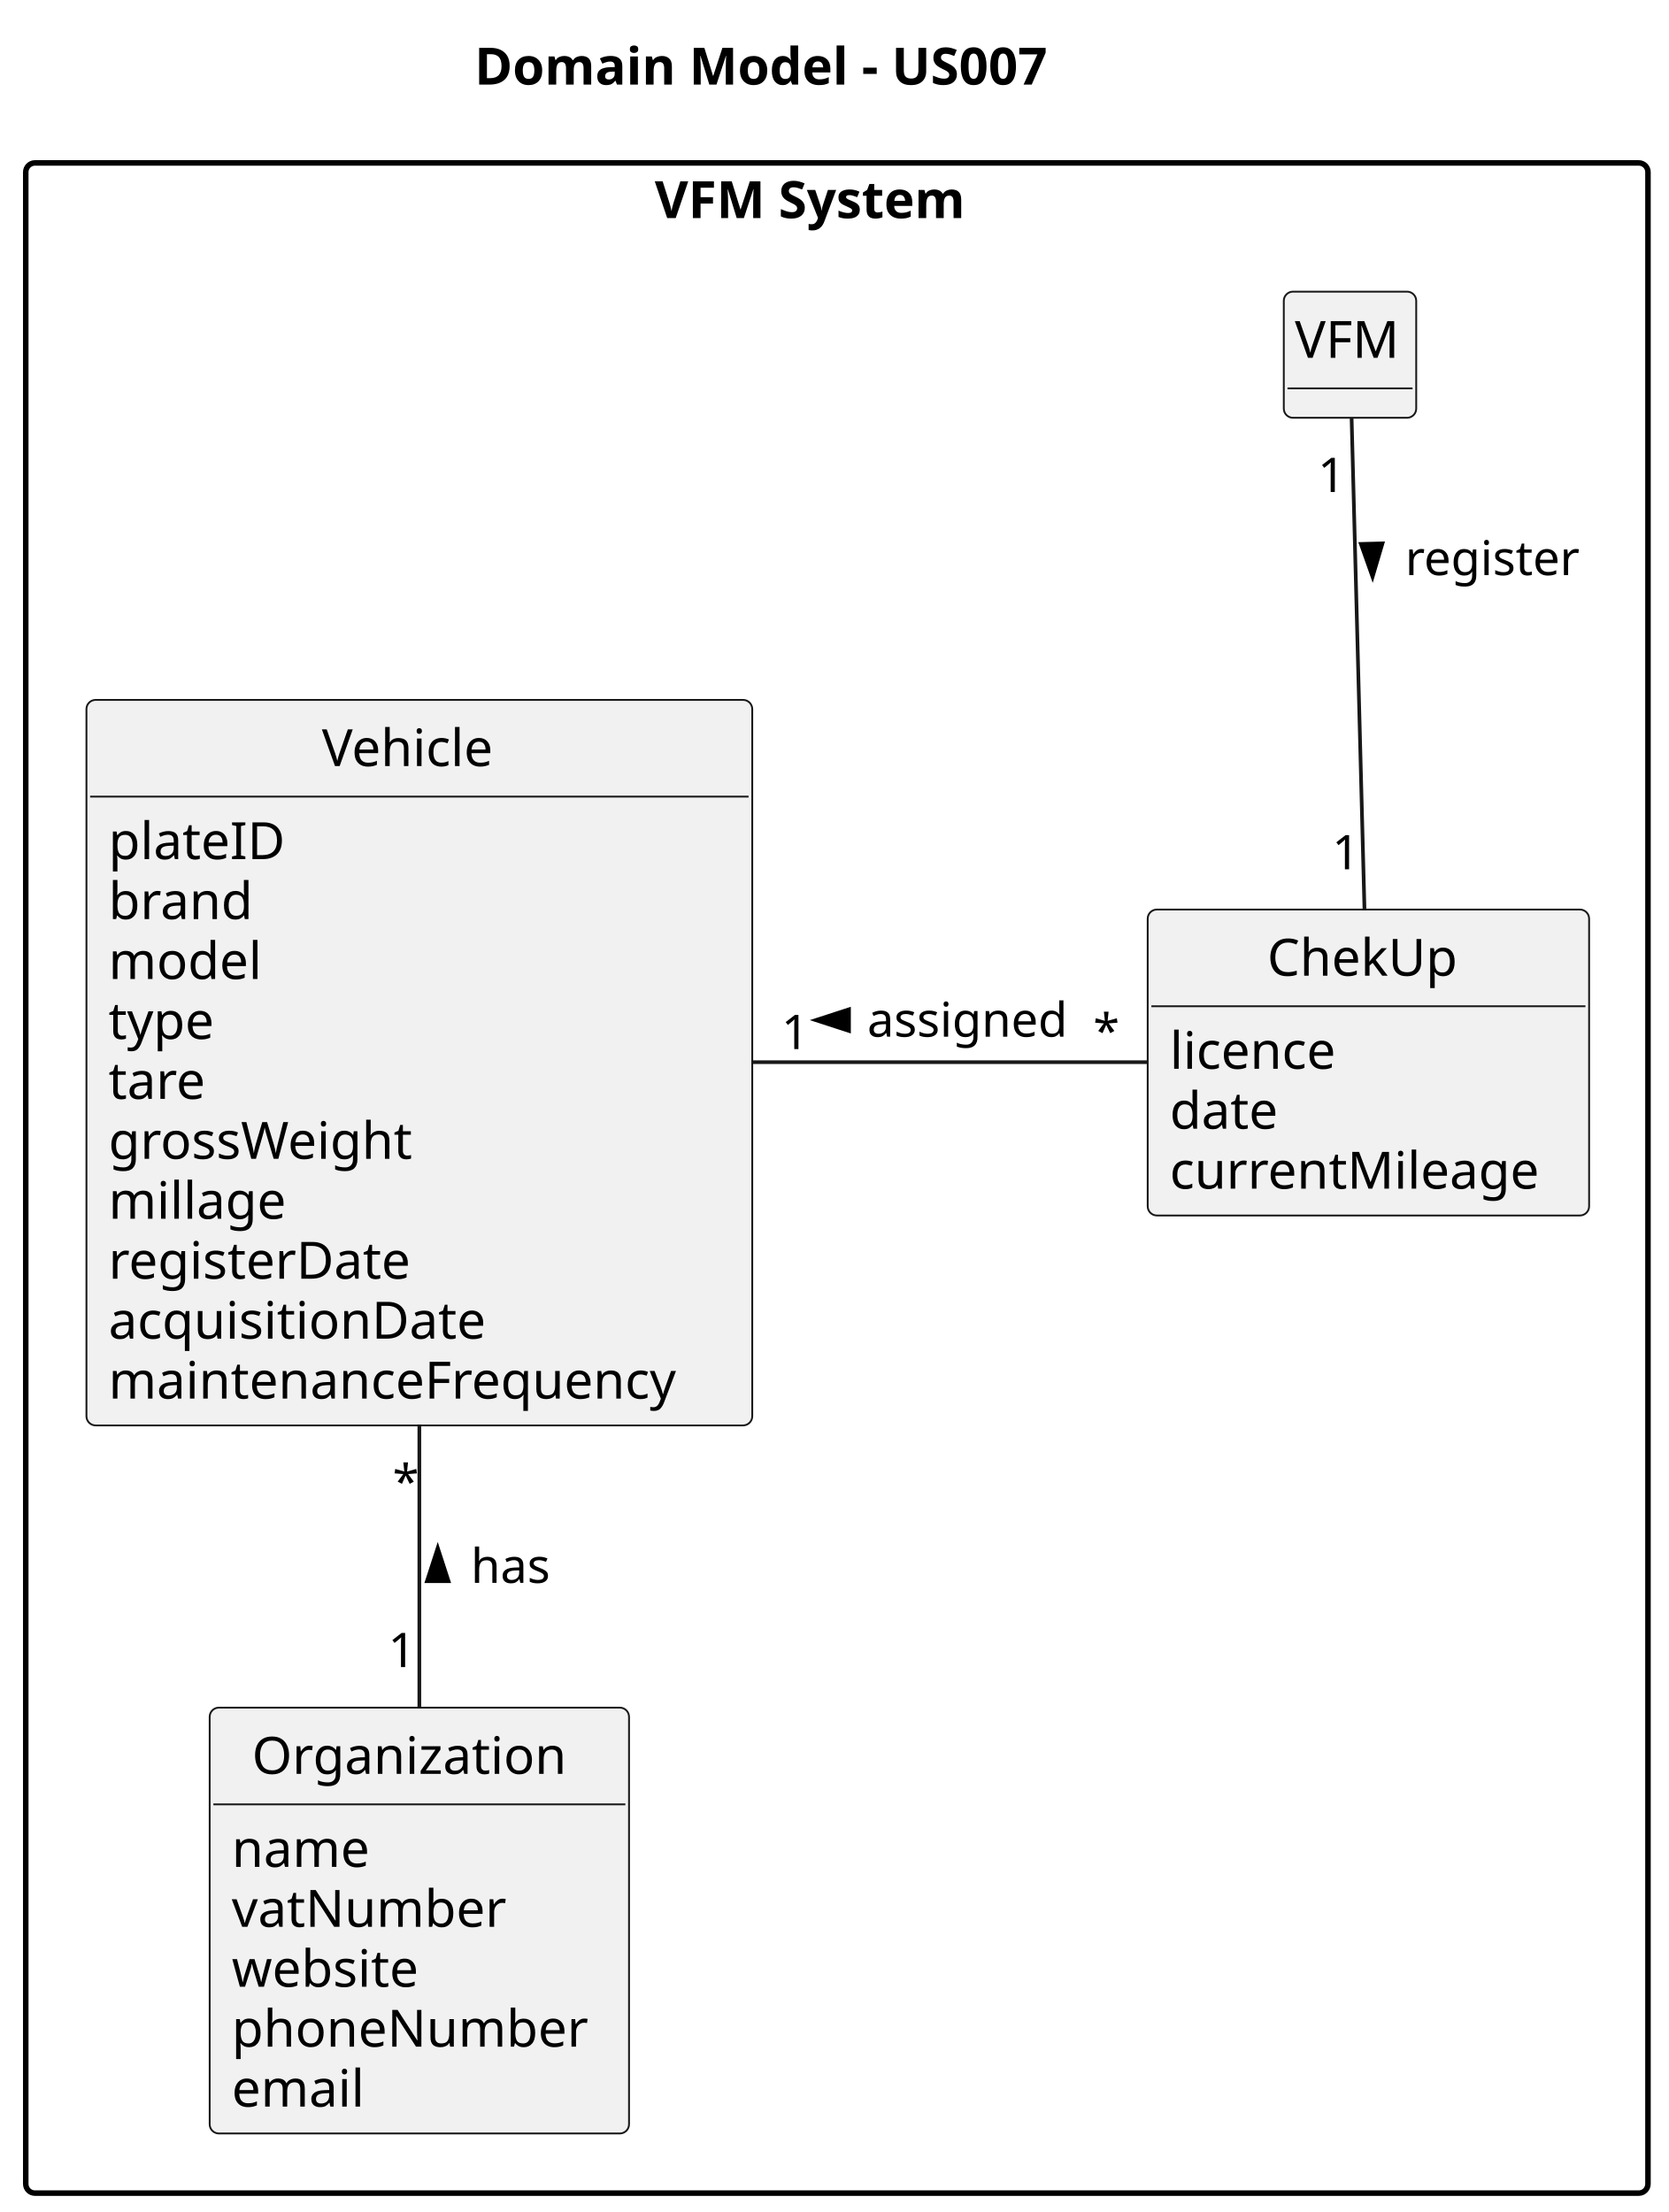
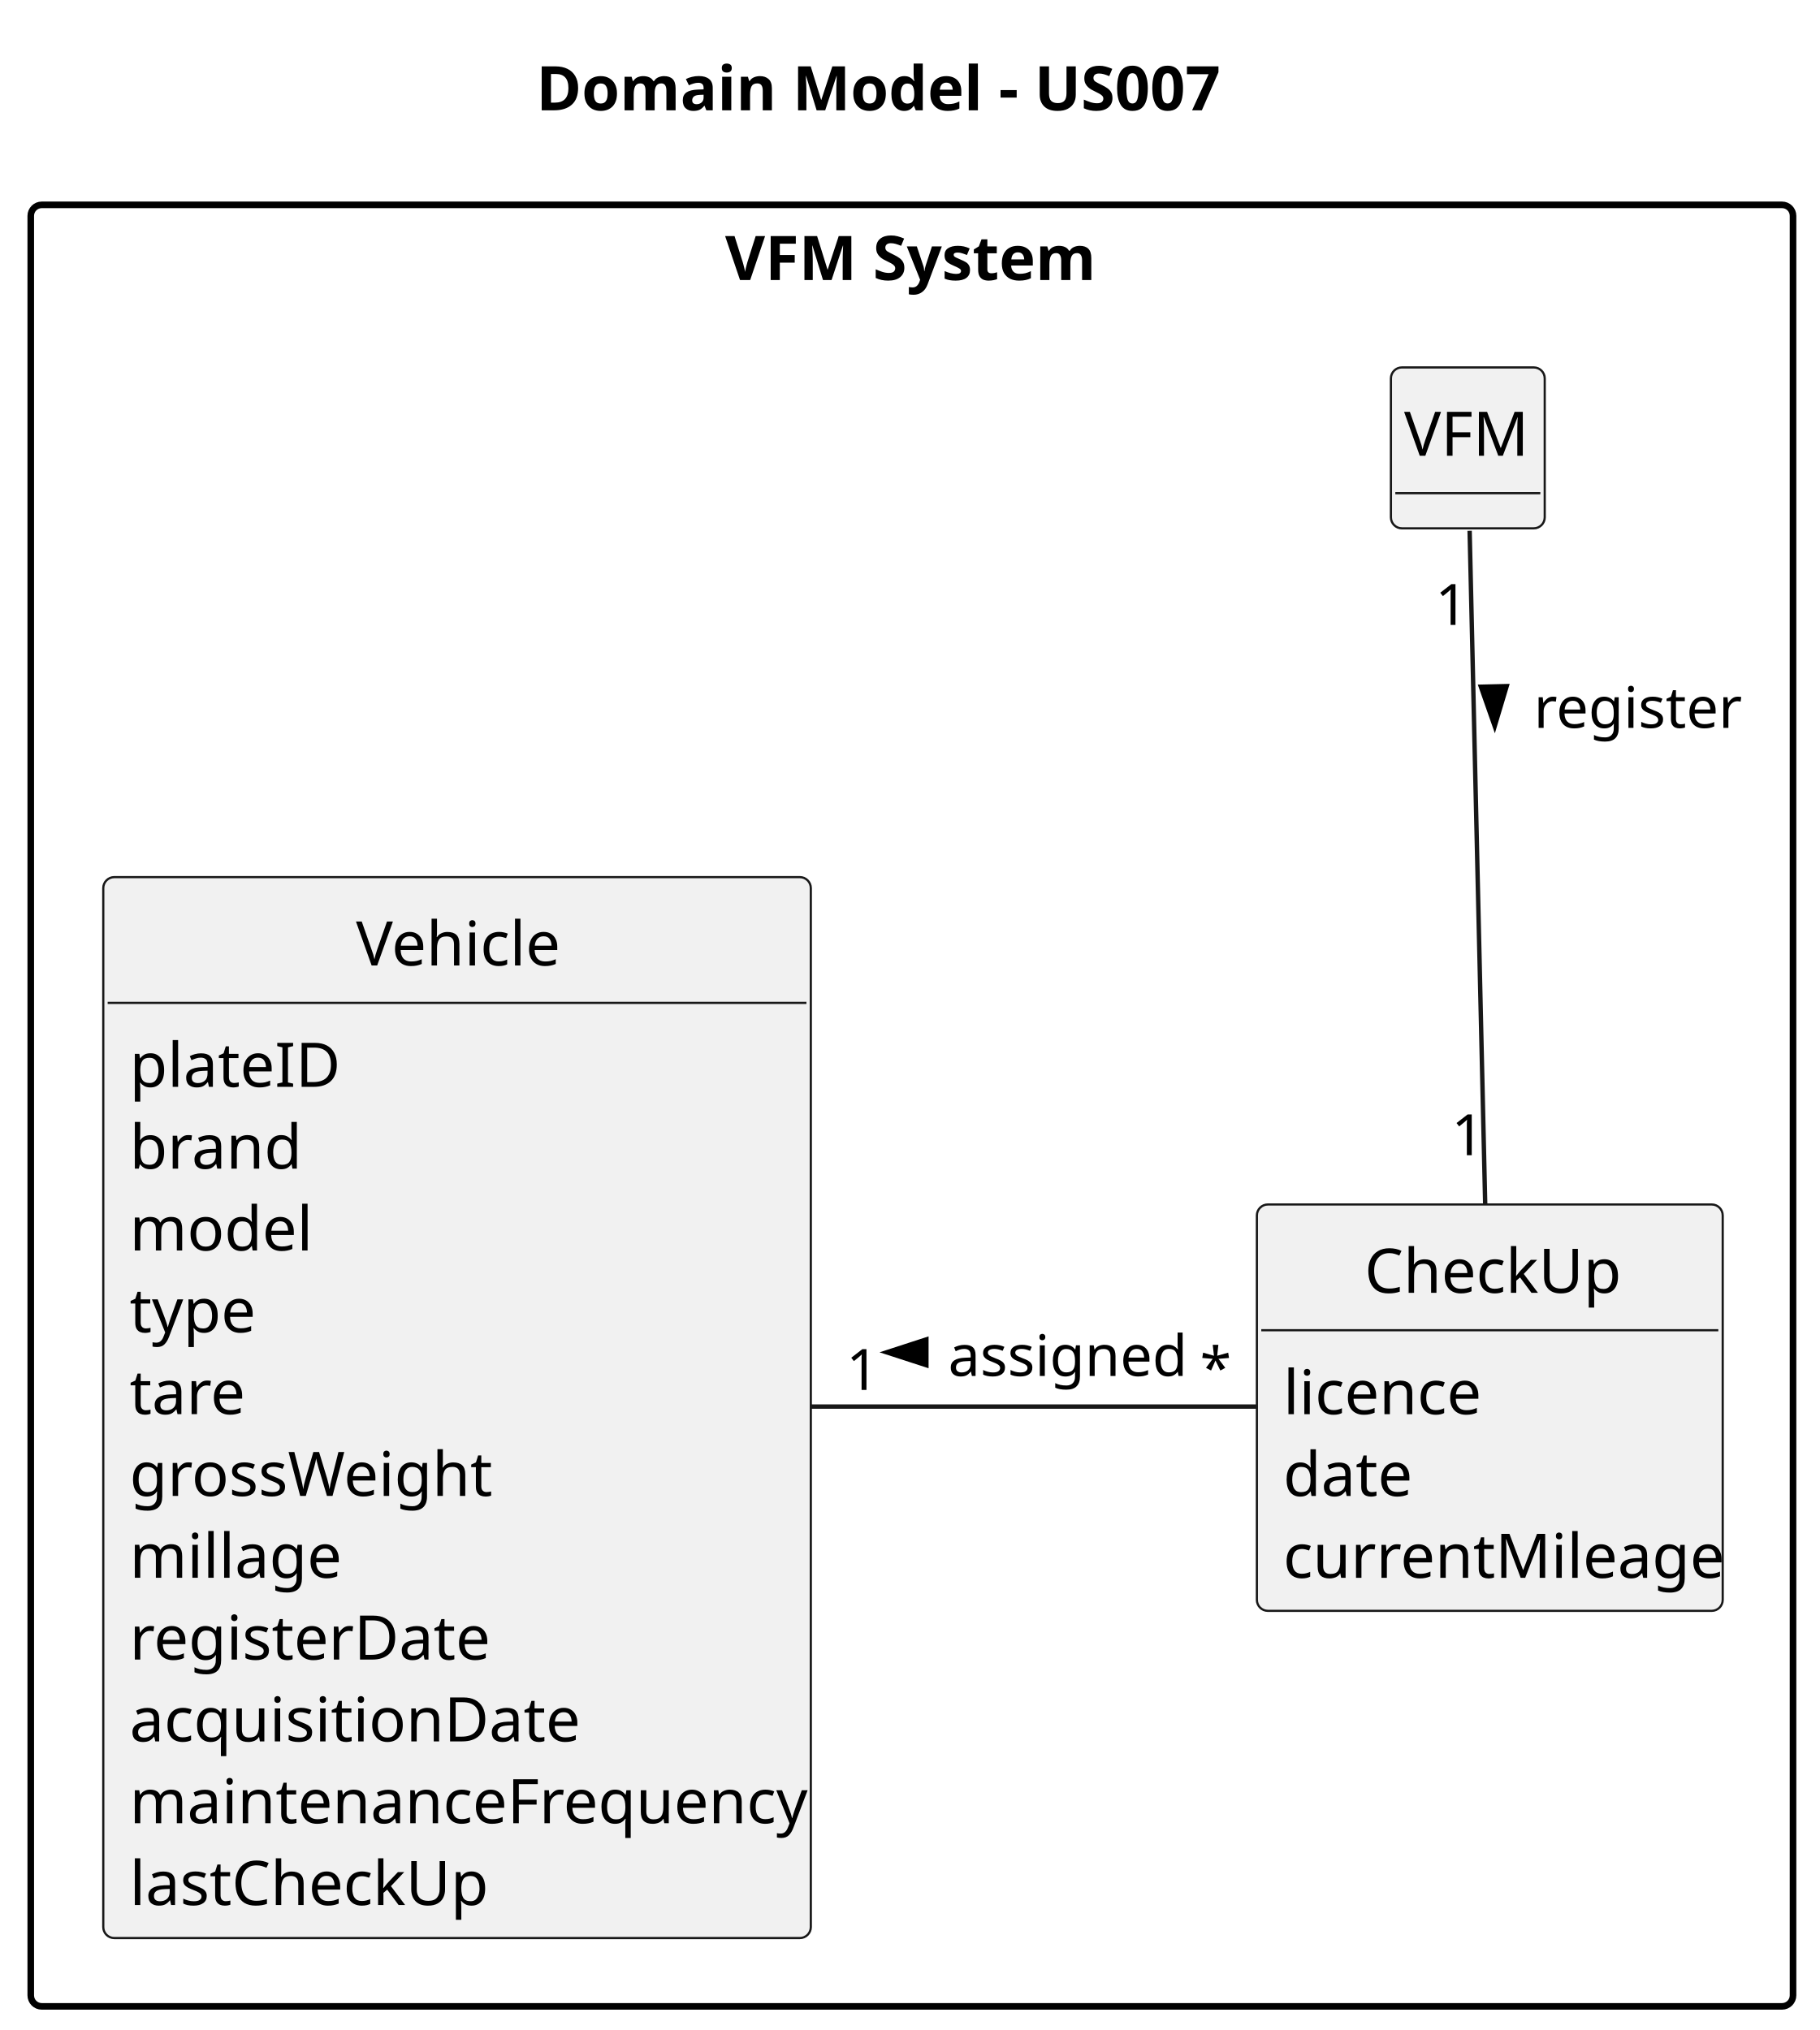
- <svg xmlns="http://www.w3.org/2000/svg" contentStyleType="text/css" height="842.8px" preserveAspectRatio="none" style="width:635px;height:842px;background:#FFFFFF;" version="1.1" viewBox="0 0 635 842" width="635.6px" zoomAndPan="magnify">
+ <svg xmlns="http://www.w3.org/2000/svg" contentStyleType="text/css" height="462px" preserveAspectRatio="none" style="width:414px;height:462px;background:#FFFFFF;" version="1.1" viewBox="0 0 414 462" width="414px" zoomAndPan="magnify">
  <defs />
  <g>
-     <text fill="#000000" font-family="sans-serif" font-size="19.6" font-weight="bold" lengthAdjust="spacing" textLength="254.8" x="180.6" y="32.193">Domain Model - US007</text>
+     <text fill="#000000" font-family="sans-serif" font-size="14" font-weight="bold" lengthAdjust="spacing" textLength="156" x="122" y="25.107">Domain Model - US007</text>
    <g id="cluster_VFM System">
-       <rect fill="none" height="772.8" rx="3.5" ry="3.5" style="stroke:#000000;stroke-width:2.1;" width="617.4" x="9.8" y="62.016" />
-       <text fill="#000000" font-family="sans-serif" font-size="19.6" font-weight="bold" lengthAdjust="spacing" textLength="138.6" x="249.2" y="83.009">VFM System</text>
+       <rect fill="none" height="410" rx="2.5" ry="2.5" style="stroke:#000000;stroke-width:1.5;" width="401" x="7" y="46.621" />
+       <text fill="#000000" font-family="sans-serif" font-size="14" font-weight="bold" lengthAdjust="spacing" textLength="85" x="165" y="63.728">VFM System</text>
    </g>
    <g id="elem_VFM">
-       <rect codeLine="14" fill="#F1F1F1" height="48.016" id="VFM" rx="3.5" ry="3.5" style="stroke:#181818;stroke-width:0.7;" width="50.4" x="488.6" y="111.016" />
-       <text fill="#000000" font-family="sans-serif" font-size="19.6" lengthAdjust="spacing" textLength="42" x="492.8" y="136.209">VFM</text>
-       <line style="stroke:#181818;stroke-width:0.7;" x1="490" x2="537.6" y1="147.831" y2="147.831" />
+       <rect codeLine="14" fill="#F1F1F1" height="36.621" id="VFM" rx="2.5" ry="2.5" style="stroke:#181818;stroke-width:0.5;" width="35" x="316.5" y="83.621" />
+       <text fill="#000000" font-family="sans-serif" font-size="14" lengthAdjust="spacing" textLength="29" x="319.5" y="103.728">VFM</text>
+       <line style="stroke:#181818;stroke-width:0.5;" x1="317.5" x2="350.5" y1="112.242" y2="112.242" />
    </g>
-     <g id="elem_ChekUp">
-       <rect codeLine="17" fill="#F1F1F1" height="116.463" id="ChekUp" rx="3.5" ry="3.5" style="stroke:#181818;stroke-width:0.7;" width="168" x="436.8" y="346.216" />
-       <text fill="#000000" font-family="sans-serif" font-size="19.6" lengthAdjust="spacing" textLength="77" x="482.3" y="371.409">ChekUp</text>
-       <line style="stroke:#181818;stroke-width:0.7;" x1="438.2" x2="603.4" y1="383.031" y2="383.031" />
-       <text fill="#000000" font-family="sans-serif" font-size="19.6" lengthAdjust="spacing" textLength="71.4" x="445.2" y="406.824">licence</text>
-       <text fill="#000000" font-family="sans-serif" font-size="19.6" lengthAdjust="spacing" textLength="44.8" x="445.2" y="429.64">date</text>
-       <text fill="#000000" font-family="sans-serif" font-size="19.6" lengthAdjust="spacing" textLength="151.2" x="445.2" y="452.456">currentMileage</text>
+     <g id="elem_CheckUp">
+       <rect codeLine="17" fill="#F1F1F1" height="92.484" id="CheckUp" rx="2.5" ry="2.5" style="stroke:#181818;stroke-width:0.5;" width="106" x="286" y="274.121" />
+       <text fill="#000000" font-family="sans-serif" font-size="14" lengthAdjust="spacing" textLength="57" x="310.5" y="294.228">CheckUp</text>
+       <line style="stroke:#181818;stroke-width:0.5;" x1="287" x2="391" y1="302.742" y2="302.742" />
+       <text fill="#000000" font-family="sans-serif" font-size="14" lengthAdjust="spacing" textLength="44" x="292" y="321.85">licence</text>
+       <text fill="#000000" font-family="sans-serif" font-size="14" lengthAdjust="spacing" textLength="28" x="292" y="340.471">date</text>
+       <text fill="#000000" font-family="sans-serif" font-size="14" lengthAdjust="spacing" textLength="94" x="292" y="359.092">currentMileage</text>
    </g>
    <g id="elem_Vehicle">
-       <rect codeLine="23" fill="#F1F1F1" height="276.172" id="Vehicle" rx="3.5" ry="3.5" style="stroke:#181818;stroke-width:0.7;" width="253.4" x="32.9" y="266.416" />
-       <text fill="#000000" font-family="sans-serif" font-size="19.6" lengthAdjust="spacing" textLength="74.2" x="122.5" y="291.609">Vehicle</text>
-       <line style="stroke:#181818;stroke-width:0.7;" x1="34.3" x2="284.9" y1="303.231" y2="303.231" />
-       <text fill="#000000" font-family="sans-serif" font-size="19.6" lengthAdjust="spacing" textLength="71.4" x="41.3" y="327.024">plateID</text>
-       <text fill="#000000" font-family="sans-serif" font-size="19.6" lengthAdjust="spacing" textLength="58.8" x="41.3" y="349.84">brand</text>
-       <text fill="#000000" font-family="sans-serif" font-size="19.6" lengthAdjust="spacing" textLength="63" x="41.3" y="372.656">model</text>
-       <text fill="#000000" font-family="sans-serif" font-size="19.6" lengthAdjust="spacing" textLength="43.4" x="41.3" y="395.471">type</text>
-       <text fill="#000000" font-family="sans-serif" font-size="19.6" lengthAdjust="spacing" textLength="40.6" x="41.3" y="418.287">tare</text>
-       <text fill="#000000" font-family="sans-serif" font-size="19.6" lengthAdjust="spacing" textLength="123.2" x="41.3" y="441.103">grossWeight</text>
-       <text fill="#000000" font-family="sans-serif" font-size="19.6" lengthAdjust="spacing" textLength="74.2" x="41.3" y="463.918">millage</text>
-       <text fill="#000000" font-family="sans-serif" font-size="19.6" lengthAdjust="spacing" textLength="124.6" x="41.3" y="486.734">registerDate</text>
-       <text fill="#000000" font-family="sans-serif" font-size="19.6" lengthAdjust="spacing" textLength="155.4" x="41.3" y="509.549">acquisitionDate</text>
-       <text fill="#000000" font-family="sans-serif" font-size="19.6" lengthAdjust="spacing" textLength="236.6" x="41.3" y="532.365">maintenanceFrequency</text>
+       <rect codeLine="23" fill="#F1F1F1" height="241.453" id="Vehicle" rx="2.5" ry="2.5" style="stroke:#181818;stroke-width:0.5;" width="161" x="23.5" y="199.621" />
+       <text fill="#000000" font-family="sans-serif" font-size="14" lengthAdjust="spacing" textLength="46" x="81" y="219.728">Vehicle</text>
+       <line style="stroke:#181818;stroke-width:0.5;" x1="24.5" x2="183.5" y1="228.242" y2="228.242" />
+       <text fill="#000000" font-family="sans-serif" font-size="14" lengthAdjust="spacing" textLength="44" x="29.5" y="247.35">plateID</text>
+       <text fill="#000000" font-family="sans-serif" font-size="14" lengthAdjust="spacing" textLength="37" x="29.5" y="265.971">brand</text>
+       <text fill="#000000" font-family="sans-serif" font-size="14" lengthAdjust="spacing" textLength="38" x="29.5" y="284.592">model</text>
+       <text fill="#000000" font-family="sans-serif" font-size="14" lengthAdjust="spacing" textLength="27" x="29.5" y="303.213">type</text>
+       <text fill="#000000" font-family="sans-serif" font-size="14" lengthAdjust="spacing" textLength="25" x="29.5" y="321.834">tare</text>
+       <text fill="#000000" font-family="sans-serif" font-size="14" lengthAdjust="spacing" textLength="79" x="29.5" y="340.455">grossWeight</text>
+       <text fill="#000000" font-family="sans-serif" font-size="14" lengthAdjust="spacing" textLength="44" x="29.5" y="359.076">millage</text>
+       <text fill="#000000" font-family="sans-serif" font-size="14" lengthAdjust="spacing" textLength="78" x="29.5" y="377.697">registerDate</text>
+       <text fill="#000000" font-family="sans-serif" font-size="14" lengthAdjust="spacing" textLength="97" x="29.5" y="396.318">acquisitionDate</text>
+       <text fill="#000000" font-family="sans-serif" font-size="14" lengthAdjust="spacing" textLength="149" x="29.5" y="414.94">maintenanceFrequency</text>
+       <text fill="#000000" font-family="sans-serif" font-size="14" lengthAdjust="spacing" textLength="79" x="29.5" y="433.56">lastCheckUp</text>
    </g>
-     <g id="elem_Organization">
-       <rect codeLine="36" fill="#F1F1F1" height="162.094" id="Organization" rx="3.5" ry="3.5" style="stroke:#181818;stroke-width:0.7;" width="159.6" x="79.8" y="650.016" />
-       <text fill="#000000" font-family="sans-serif" font-size="19.6" lengthAdjust="spacing" textLength="127.4" x="95.9" y="675.209">Organization</text>
-       <line style="stroke:#181818;stroke-width:0.7;" x1="81.2" x2="238" y1="686.831" y2="686.831" />
-       <text fill="#000000" font-family="sans-serif" font-size="19.6" lengthAdjust="spacing" textLength="57.4" x="88.2" y="710.624">name</text>
-       <text fill="#000000" font-family="sans-serif" font-size="19.6" lengthAdjust="spacing" textLength="110.6" x="88.2" y="733.44">vatNumber</text>
-       <text fill="#000000" font-family="sans-serif" font-size="19.6" lengthAdjust="spacing" textLength="75.6" x="88.2" y="756.256">website</text>
-       <text fill="#000000" font-family="sans-serif" font-size="19.6" lengthAdjust="spacing" textLength="142.8" x="88.2" y="779.071">phoneNumber</text>
-       <text fill="#000000" font-family="sans-serif" font-size="19.6" lengthAdjust="spacing" textLength="56" x="88.2" y="801.887">email</text>
+     <g id="link_VFM_CheckUp">
+       <path codeLine="37" d="M334.41,120.801 C335.18,153.941 336.85,226.381 337.95,273.931 " fill="none" id="VFM-CheckUp" style="stroke:#181818;stroke-width:1.0;" />
+       <polygon fill="#000000" points="340.116,165.265,342.845,156.155,336.968,156.291,340.116,165.265" style="stroke:#000000;stroke-width:1.0;" />
+       <text fill="#000000" font-family="sans-serif" font-size="13" lengthAdjust="spacing" textLength="43" x="349" y="165.649">register</text>
+       <text fill="#000000" font-family="sans-serif" font-size="13" lengthAdjust="spacing" textLength="7" x="326.58" y="142.224">1</text>
+       <text fill="#000000" font-family="sans-serif" font-size="13" lengthAdjust="spacing" textLength="7" x="330.282" y="262.913">1</text>
    </g>
-     <g id="link_Vehicle_Organization">
-       <path codeLine="45" d="M159.6,542.23 C159.6,578.896 159.6,617.368 159.6,649.848 " fill="none" id="Vehicle-Organization" style="stroke:#181818;stroke-width:1.4;" />
-       <polygon fill="#000000" points="166.6,589.209,162.486,601.872,170.714,601.872,166.6,589.209" style="stroke:#000000;stroke-width:1.4;" />
-       <text fill="#000000" font-family="sans-serif" font-size="18.2" lengthAdjust="spacing" textLength="32.2" x="179.2" y="602.509">has</text>
-       <text fill="#000000" font-family="sans-serif" font-size="18.2" lengthAdjust="spacing" textLength="9.8" x="149.425" y="570.479">*</text>
-       <text fill="#000000" font-family="sans-serif" font-size="18.2" lengthAdjust="spacing" textLength="11.2" x="147.718" y="634.575">1</text>
-     </g>
-     <g id="link_VFM_ChekUp">
-       <path codeLine="47" d="M514.402,158.952 C515.48,200.014 517.776,287.696 519.302,345.978 " fill="none" id="VFM-ChekUp" style="stroke:#181818;stroke-width:1.4;" />
-       <polygon fill="#000000" points="522.383,219.606,526.165,206.84,517.939,207.055,522.383,219.606" style="stroke:#000000;stroke-width:1.4;" />
-       <text fill="#000000" font-family="sans-serif" font-size="18.2" lengthAdjust="spacing" textLength="70" x="534.8" y="218.909">register</text>
-       <text fill="#000000" font-family="sans-serif" font-size="18.2" lengthAdjust="spacing" textLength="11.2" x="501.546" y="187.28">1</text>
-       <text fill="#000000" font-family="sans-serif" font-size="18.2" lengthAdjust="spacing" textLength="11.2" x="506.971" y="330.894">1</text>
-     </g>
-     <g id="link_Vehicle_ChekUp">
-       <path codeLine="48" d="M286.44,404.316 C336.238,404.316 392.042,404.316 436.702,404.316 " fill="none" id="Vehicle-ChekUp" style="stroke:#181818;stroke-width:1.4;" />
-       <polygon fill="#000000" points="310.45,388.309,323.113,392.423,323.113,384.194,310.45,388.309" style="stroke:#000000;stroke-width:1.4;" />
-       <text fill="#000000" font-family="sans-serif" font-size="18.2" lengthAdjust="spacing" textLength="81.2" x="330.05" y="394.609">assigned</text>
-       <text fill="#000000" font-family="sans-serif" font-size="18.2" lengthAdjust="spacing" textLength="11.2" x="297.408" y="399.332">1</text>
-       <text fill="#000000" font-family="sans-serif" font-size="18.2" lengthAdjust="spacing" textLength="9.8" x="416.055" y="398.925">*</text>
+     <g id="link_Vehicle_CheckUp">
+       <path codeLine="38" d="M184.54,320.121 C218.03,320.121 255.97,320.121 285.87,320.121 " fill="none" id="Vehicle-CheckUp" style="stroke:#181818;stroke-width:1.0;" />
+       <polygon fill="#000000" points="201.75,307.767,210.795,310.705,210.795,304.828,201.75,307.767" style="stroke:#000000;stroke-width:1.0;" />
+       <text fill="#000000" font-family="sans-serif" font-size="13" lengthAdjust="spacing" textLength="52" x="215.75" y="313.149">assigned</text>
+       <text fill="#000000" font-family="sans-serif" font-size="13" lengthAdjust="spacing" textLength="7" x="192.55" y="316.332">1</text>
+       <text fill="#000000" font-family="sans-serif" font-size="13" lengthAdjust="spacing" textLength="5" x="273.047" y="315.94">*</text>
    </g>
  </g>
</svg>
